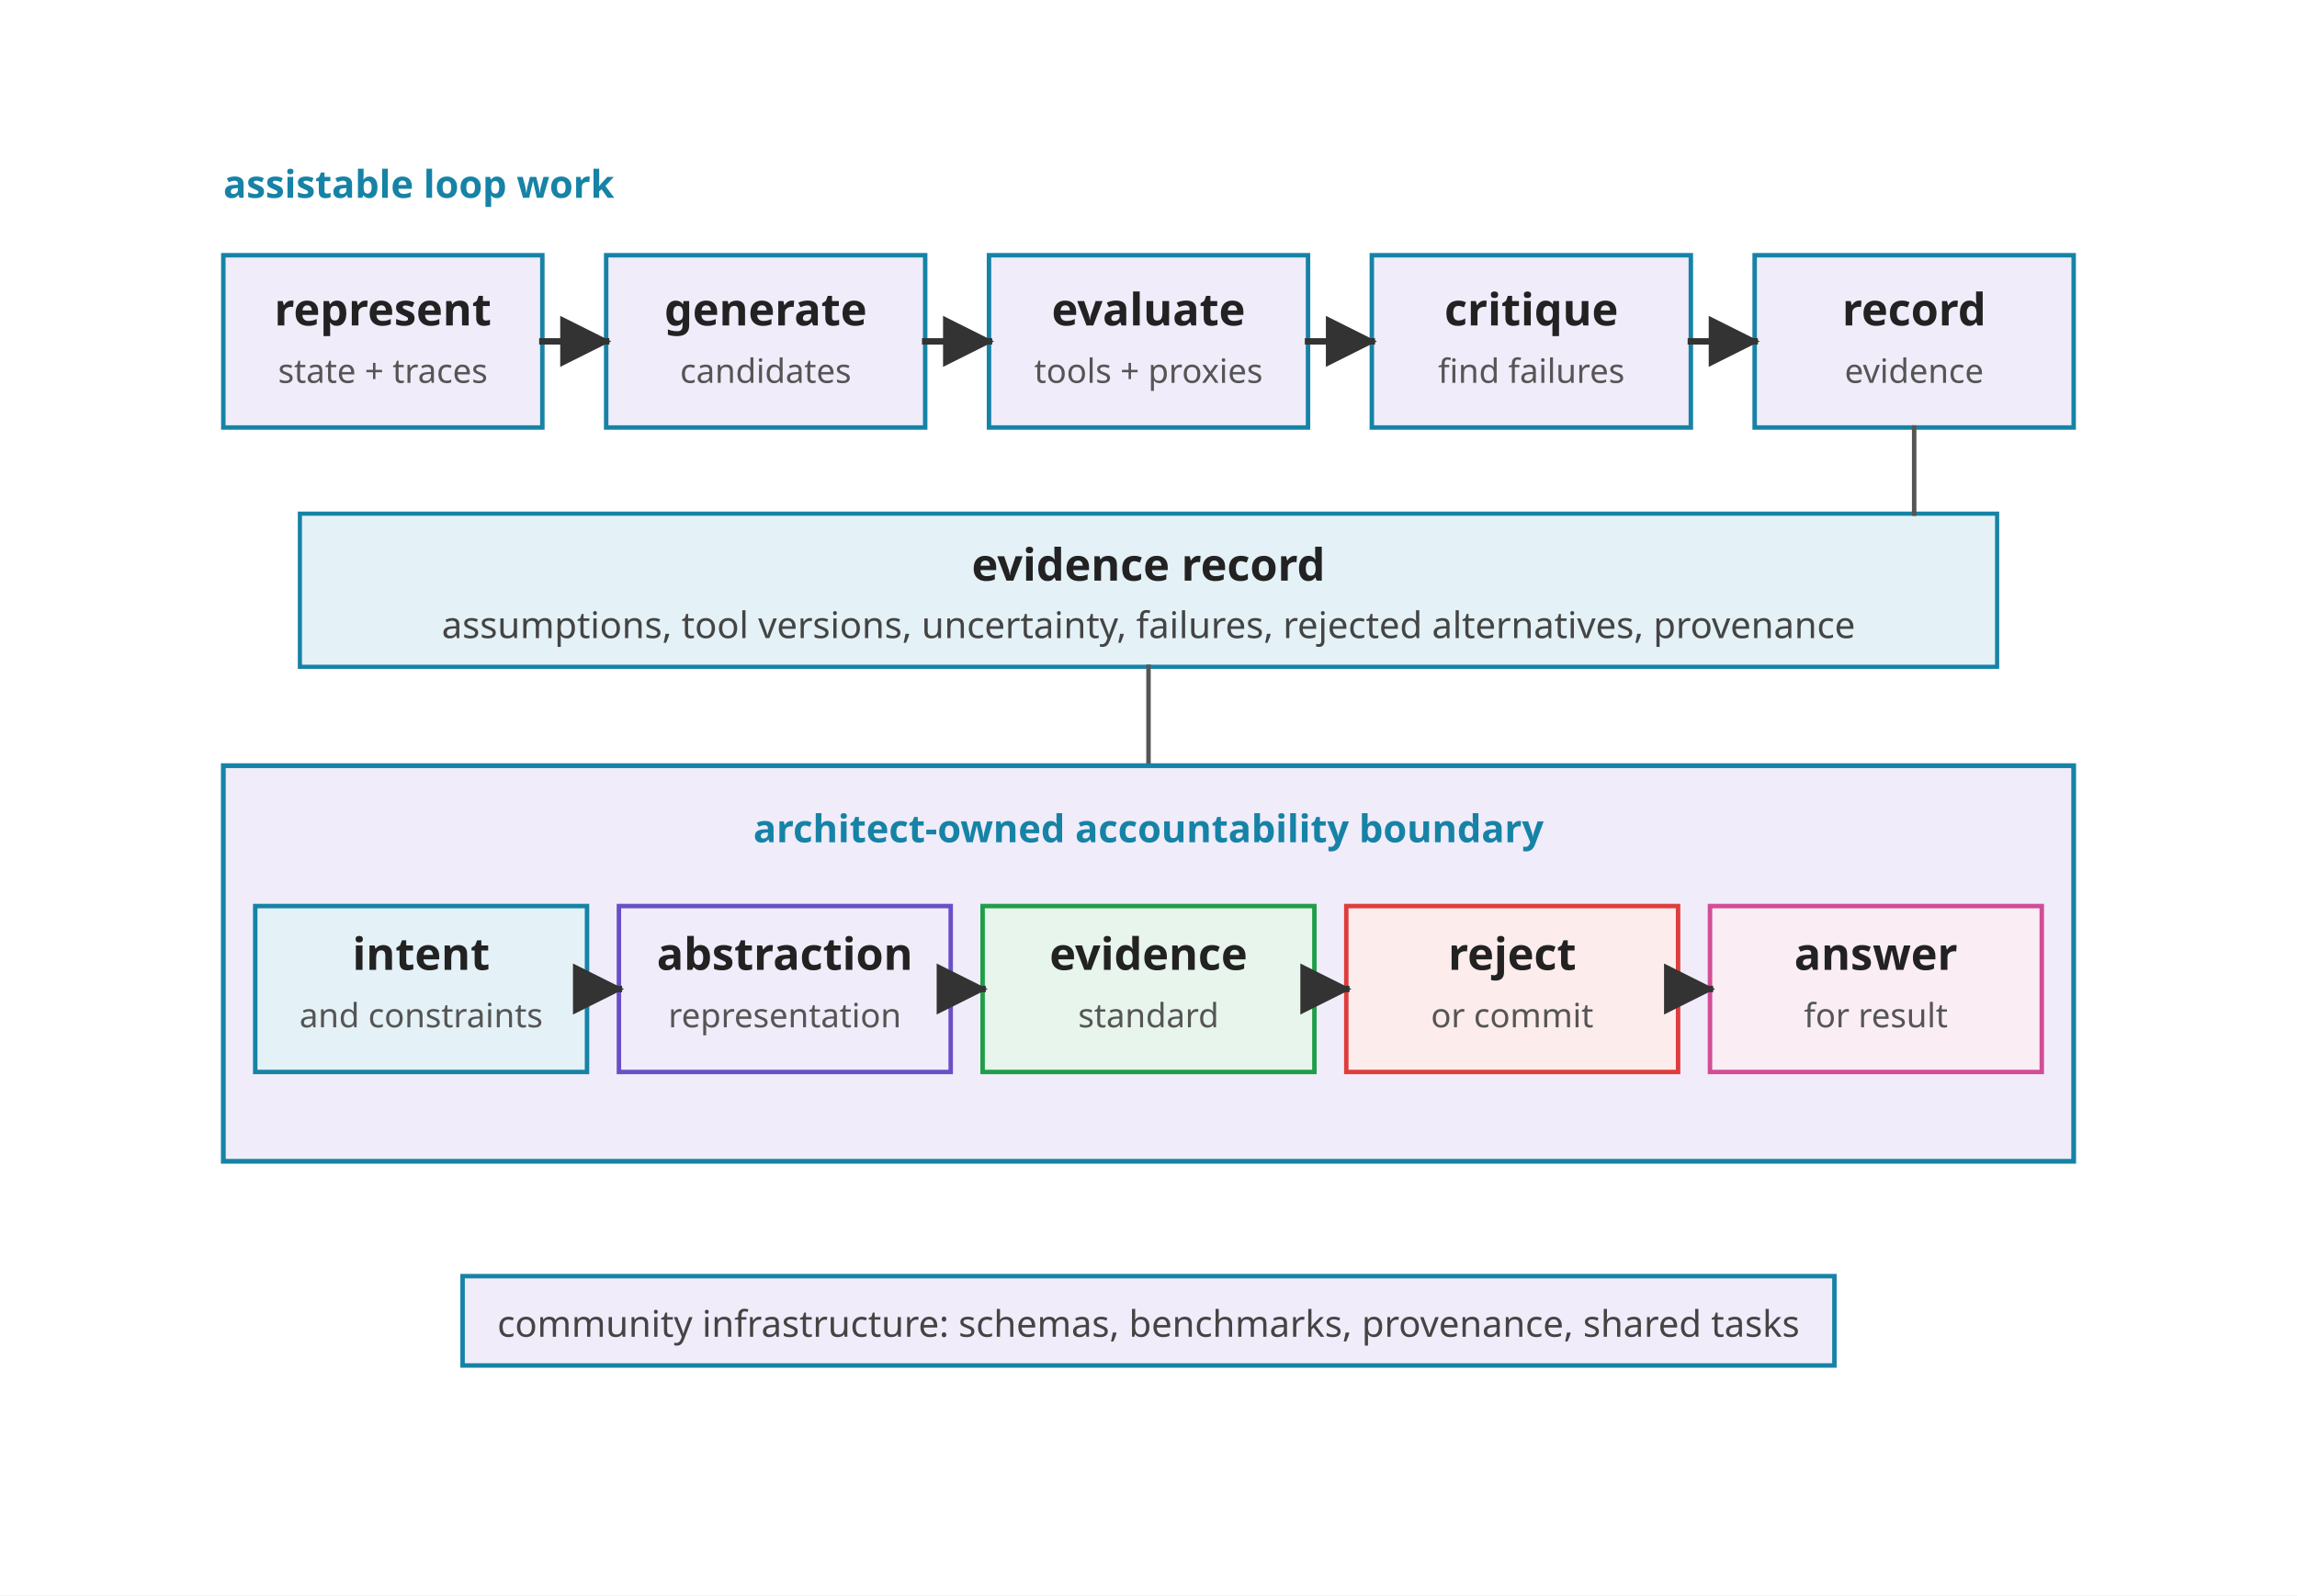
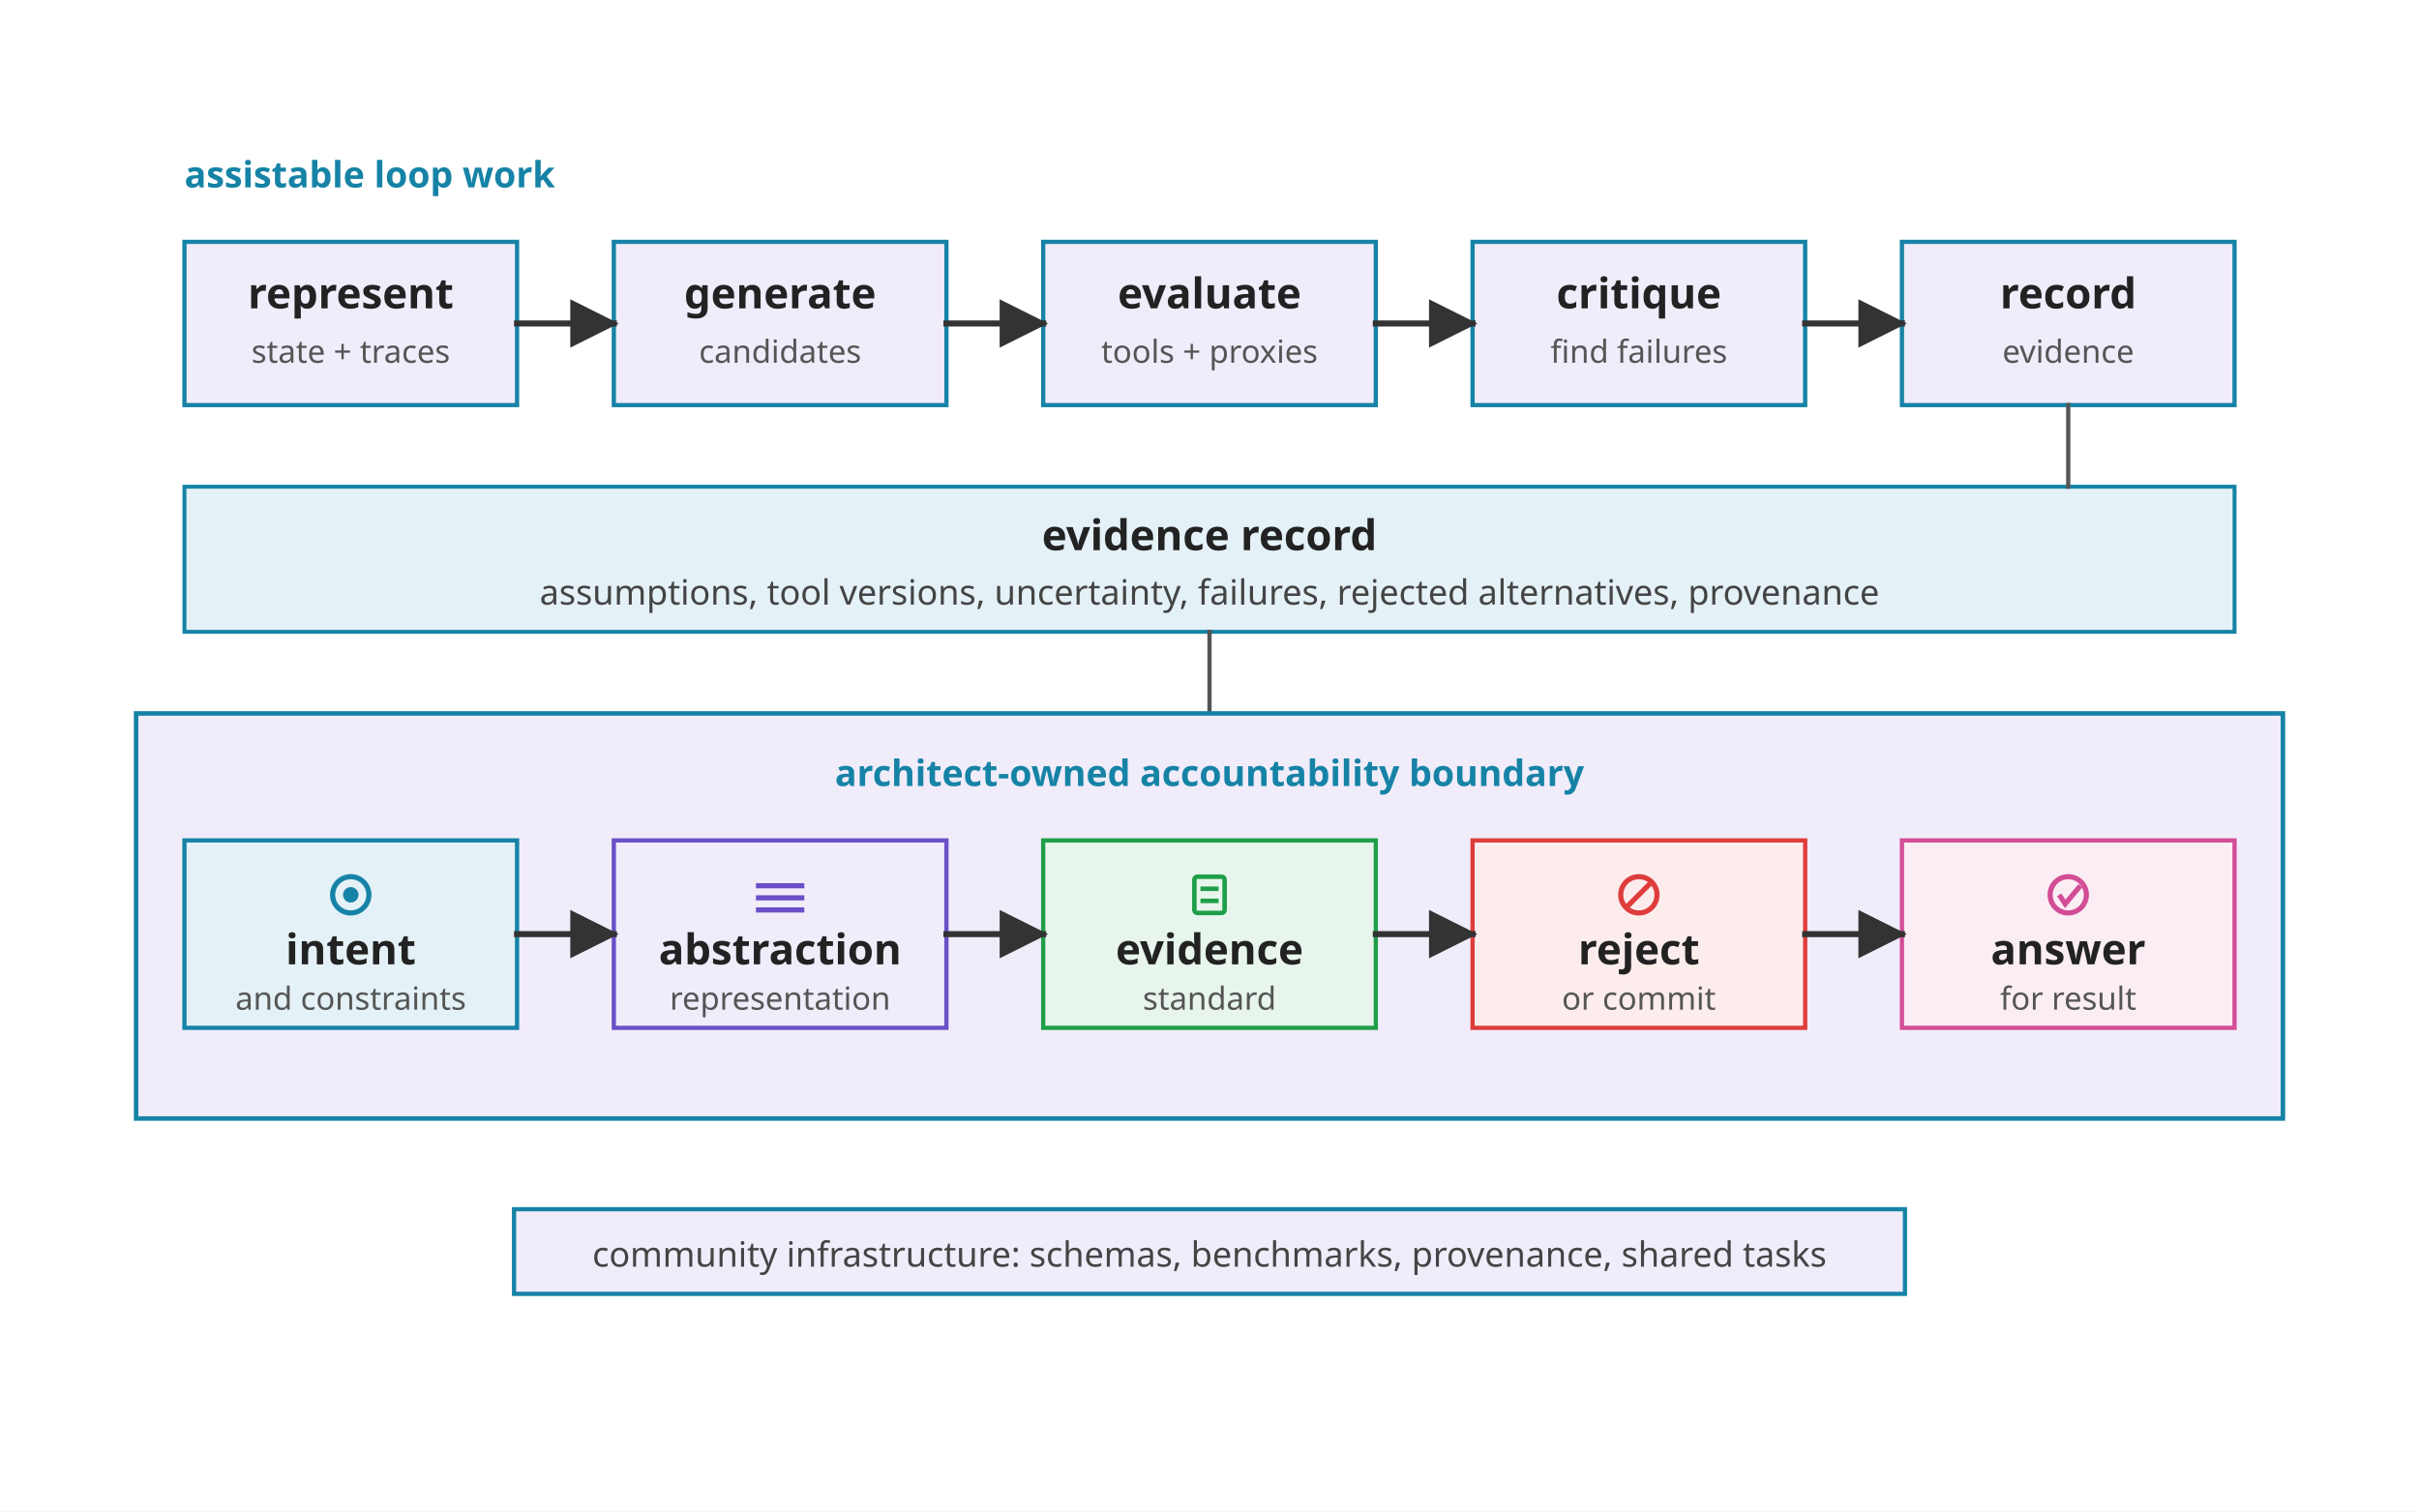
- <svg xmlns="http://www.w3.org/2000/svg" viewBox="0 0 720 500" role="img">
+ <svg xmlns="http://www.w3.org/2000/svg" viewBox="0 0 800 500" role="img">
  <defs>
    <marker id="arrow" viewBox="0 0 10 10" refX="9" refY="5" markerWidth="8" markerHeight="8" orient="auto">
      <path d="M 0 0 L 10 5 L 0 10 z" fill="#333333" />
    </marker>
    <style>
      .font { font-family: sans-serif; }
      .label { font-size: 14px; font-weight: 700; fill: #222222; }
      .small { font-size: 11.5px; fill: #444444; }
      .micro { font-size: 10.5px; fill: #555555; }
      .note { font-size: 12px; font-weight: 700; fill: #1683A6; }
      .assist { fill: #F0ECFA; stroke: #1683A6; stroke-width: 1.4; }
      .record { fill: #E4F1F6; stroke: #1683A6; stroke-width: 1.3; }
      .own { fill: #FDECEC; stroke: #DE3D3C; stroke-width: 1.4; }
      .field { fill: #F0ECFA; stroke: #1683A6; stroke-width: 1.4; }
      .boundary { fill: #F0ECFA; stroke: #1683A6; stroke-width: 1.5; }
      .arrow { stroke: #333333; stroke-width: 2; fill: none; stroke-linecap: square; stroke-linejoin: miter; }
      .thin { stroke: #555555; stroke-width: 1.4; fill: none; stroke-linecap: square; stroke-linejoin: miter; }
    </style>
  </defs>
-   <rect width="720" height="500" fill="#FFFFFF" />
+   <rect width="800" height="500" fill="#FFFFFF" />
  <g class="font" transform="translate(0,-54)">
-     <text class="note" x="70" y="116">assistable loop work</text>
-     <rect class="assist" x="70" y="134" width="100" height="54" />
-     <text class="label" x="120" y="156" text-anchor="middle">represent</text>
-     <text class="micro" x="120" y="174" text-anchor="middle">state + traces</text>
-     <rect class="assist" x="190" y="134" width="100" height="54" />
-     <text class="label" x="240" y="156" text-anchor="middle">generate</text>
-     <text class="micro" x="240" y="174" text-anchor="middle">candidates</text>
-     <rect class="assist" x="310" y="134" width="100" height="54" />
-     <text class="label" x="360" y="156" text-anchor="middle">evaluate</text>
-     <text class="micro" x="360" y="174" text-anchor="middle">tools + proxies</text>
-     <rect class="assist" x="430" y="134" width="100" height="54" />
-     <text class="label" x="480" y="156" text-anchor="middle">critique</text>
-     <text class="micro" x="480" y="174" text-anchor="middle">find failures</text>
-     <rect class="assist" x="550" y="134" width="100" height="54" />
-     <text class="label" x="600" y="156" text-anchor="middle">record</text>
-     <text class="micro" x="600" y="174" text-anchor="middle">evidence</text>
-     <line class="arrow" x1="170" y1="161" x2="190" y2="161" marker-end="url(#arrow)" />
-     <line class="arrow" x1="290" y1="161" x2="310" y2="161" marker-end="url(#arrow)" />
-     <line class="arrow" x1="410" y1="161" x2="430" y2="161" marker-end="url(#arrow)" />
-     <line class="arrow" x1="530" y1="161" x2="550" y2="161" marker-end="url(#arrow)" />
-     <rect class="record" x="94" y="215" width="532" height="48" />
-     <text class="label" x="360" y="236" text-anchor="middle">evidence record</text>
-     <text class="small" x="360" y="254" text-anchor="middle">assumptions, tool versions, uncertainty, failures, rejected alternatives, provenance</text>
-     <line class="thin" x1="600" y1="188" x2="600" y2="215" />
-     <line class="thin" x1="360" y1="263" x2="360" y2="294" />
-     <rect class="boundary" x="70" y="294" width="580" height="124" />
-     <text class="note" x="360" y="318" text-anchor="middle">architect-owned accountability boundary</text>
-     <rect class="own" x="80" y="338" width="104" height="52" style="fill:#E4F1F6;stroke:#1683A6" />
-     <text class="label" x="132" y="358" text-anchor="middle">intent</text>
-     <text class="micro" x="132" y="376" text-anchor="middle">and constraints</text>
-     <rect class="own" x="194" y="338" width="104" height="52" style="fill:#F0ECFA;stroke:#6A4FC7" />
-     <text class="label" x="246" y="358" text-anchor="middle">abstraction</text>
-     <text class="micro" x="246" y="376" text-anchor="middle">representation</text>
-     <rect class="own" x="308" y="338" width="104" height="52" style="fill:#E7F5EC;stroke:#1E9E48" />
-     <text class="label" x="360" y="358" text-anchor="middle">evidence</text>
-     <text class="micro" x="360" y="376" text-anchor="middle">standard</text>
-     <rect class="own" x="422" y="338" width="104" height="52" />
-     <text class="label" x="474" y="358" text-anchor="middle">reject</text>
-     <text class="micro" x="474" y="376" text-anchor="middle">or commit</text>
-     <rect class="own" x="536" y="338" width="104" height="52" style="fill:#FBEDF4;stroke:#D24D96" />
-     <text class="label" x="588" y="358" text-anchor="middle">answer</text>
-     <text class="micro" x="588" y="376" text-anchor="middle">for result</text>
-     <line class="arrow" x1="184" y1="364" x2="194" y2="364" marker-end="url(#arrow)" />
-     <line class="arrow" x1="298" y1="364" x2="308" y2="364" marker-end="url(#arrow)" />
-     <line class="arrow" x1="412" y1="364" x2="422" y2="364" marker-end="url(#arrow)" />
-     <line class="arrow" x1="526" y1="364" x2="536" y2="364" marker-end="url(#arrow)" />
-     <rect class="field" x="145" y="454" width="430" height="28" />
-     <text class="small" x="360" y="473" text-anchor="middle">community infrastructure: schemas, benchmarks, provenance, shared tasks</text>
+     <text class="note" x="61" y="116">assistable loop work</text>
+     <rect class="assist" x="61" y="134" width="110" height="54" />
+     <text class="label" x="116" y="156" text-anchor="middle">represent</text>
+     <text class="micro" x="116" y="174" text-anchor="middle">state + traces</text>
+     <rect class="assist" x="203" y="134" width="110" height="54" />
+     <text class="label" x="258" y="156" text-anchor="middle">generate</text>
+     <text class="micro" x="258" y="174" text-anchor="middle">candidates</text>
+     <rect class="assist" x="345" y="134" width="110" height="54" />
+     <text class="label" x="400" y="156" text-anchor="middle">evaluate</text>
+     <text class="micro" x="400" y="174" text-anchor="middle">tools + proxies</text>
+     <rect class="assist" x="487" y="134" width="110" height="54" />
+     <text class="label" x="542" y="156" text-anchor="middle">critique</text>
+     <text class="micro" x="542" y="174" text-anchor="middle">find failures</text>
+     <rect class="assist" x="629" y="134" width="110" height="54" />
+     <text class="label" x="684" y="156" text-anchor="middle">record</text>
+     <text class="micro" x="684" y="174" text-anchor="middle">evidence</text>
+     <line class="arrow" x1="171" y1="161" x2="203" y2="161" marker-end="url(#arrow)" />
+     <line class="arrow" x1="313" y1="161" x2="345" y2="161" marker-end="url(#arrow)" />
+     <line class="arrow" x1="455" y1="161" x2="487" y2="161" marker-end="url(#arrow)" />
+     <line class="arrow" x1="597" y1="161" x2="629" y2="161" marker-end="url(#arrow)" />
+     <rect class="record" x="61" y="215" width="678" height="48" />
+     <text class="label" x="400" y="236" text-anchor="middle">evidence record</text>
+     <text class="small" x="400" y="254" text-anchor="middle">assumptions, tool versions, uncertainty, failures, rejected alternatives, provenance</text>
+     <line class="thin" x1="684" y1="188" x2="684" y2="215" />
+     <line class="thin" x1="400" y1="263" x2="400" y2="290" />
+     <rect class="boundary" x="45" y="290" width="710" height="134" />
+     <text class="note" x="400" y="314" text-anchor="middle">architect-owned accountability boundary</text>
+     <rect class="own" x="61" y="332" width="110" height="62" style="fill:#E4F1F6;stroke:#1683A6" />
+     <g stroke="#1683A6" stroke-width="1.7" fill="none">
+       <circle cx="116" cy="350" r="6" />
+       <circle cx="116" cy="350" r="1.7" fill="#1683A6" />
+     </g>
+     <text class="label" x="116" y="373" text-anchor="middle">intent</text>
+     <text class="micro" x="116" y="388" text-anchor="middle">and constraints</text>
+     <rect class="own" x="203" y="332" width="110" height="62" style="fill:#F0ECFA;stroke:#6A4FC7" />
+     <g stroke="#6A4FC7" stroke-width="1.7" fill="none">
+       <line x1="250" y1="347" x2="266" y2="347" />
+       <line x1="250" y1="351" x2="266" y2="351" />
+       <line x1="250" y1="355" x2="266" y2="355" />
+     </g>
+     <text class="label" x="258" y="373" text-anchor="middle">abstraction</text>
+     <text class="micro" x="258" y="388" text-anchor="middle">representation</text>
+     <rect class="own" x="345" y="332" width="110" height="62" style="fill:#E7F5EC;stroke:#1E9E48" />
+     <g stroke="#1E9E48" stroke-width="1.5" fill="none">
+       <rect x="395" y="344" width="10" height="12" rx="1" />
+       <line x1="397" y1="348" x2="403" y2="348" />
+       <line x1="397" y1="352" x2="403" y2="352" />
+     </g>
+     <text class="label" x="400" y="373" text-anchor="middle">evidence</text>
+     <text class="micro" x="400" y="388" text-anchor="middle">standard</text>
+     <rect class="own" x="487" y="332" width="110" height="62" />
+     <g stroke="#DE3D3C" stroke-width="1.7" fill="none">
+       <circle cx="542" cy="350" r="6" />
+       <line x1="538" y1="354" x2="546" y2="346" />
+     </g>
+     <text class="label" x="542" y="373" text-anchor="middle">reject</text>
+     <text class="micro" x="542" y="388" text-anchor="middle">or commit</text>
+     <rect class="own" x="629" y="332" width="110" height="62" style="fill:#FBEDF4;stroke:#D24D96" />
+     <g stroke="#D24D96" stroke-width="1.7" fill="none">
+       <circle cx="684" cy="350" r="6" />
+       <path d="M 681 350 L 683 353 L 688 347" />
+     </g>
+     <text class="label" x="684" y="373" text-anchor="middle">answer</text>
+     <text class="micro" x="684" y="388" text-anchor="middle">for result</text>
+     <line class="arrow" x1="171" y1="363" x2="203" y2="363" marker-end="url(#arrow)" />
+     <line class="arrow" x1="313" y1="363" x2="345" y2="363" marker-end="url(#arrow)" />
+     <line class="arrow" x1="455" y1="363" x2="487" y2="363" marker-end="url(#arrow)" />
+     <line class="arrow" x1="597" y1="363" x2="629" y2="363" marker-end="url(#arrow)" />
+     <rect class="field" x="170" y="454" width="460" height="28" />
+     <text class="small" x="400" y="473" text-anchor="middle">community infrastructure: schemas, benchmarks, provenance, shared tasks</text>
  </g>
</svg>
